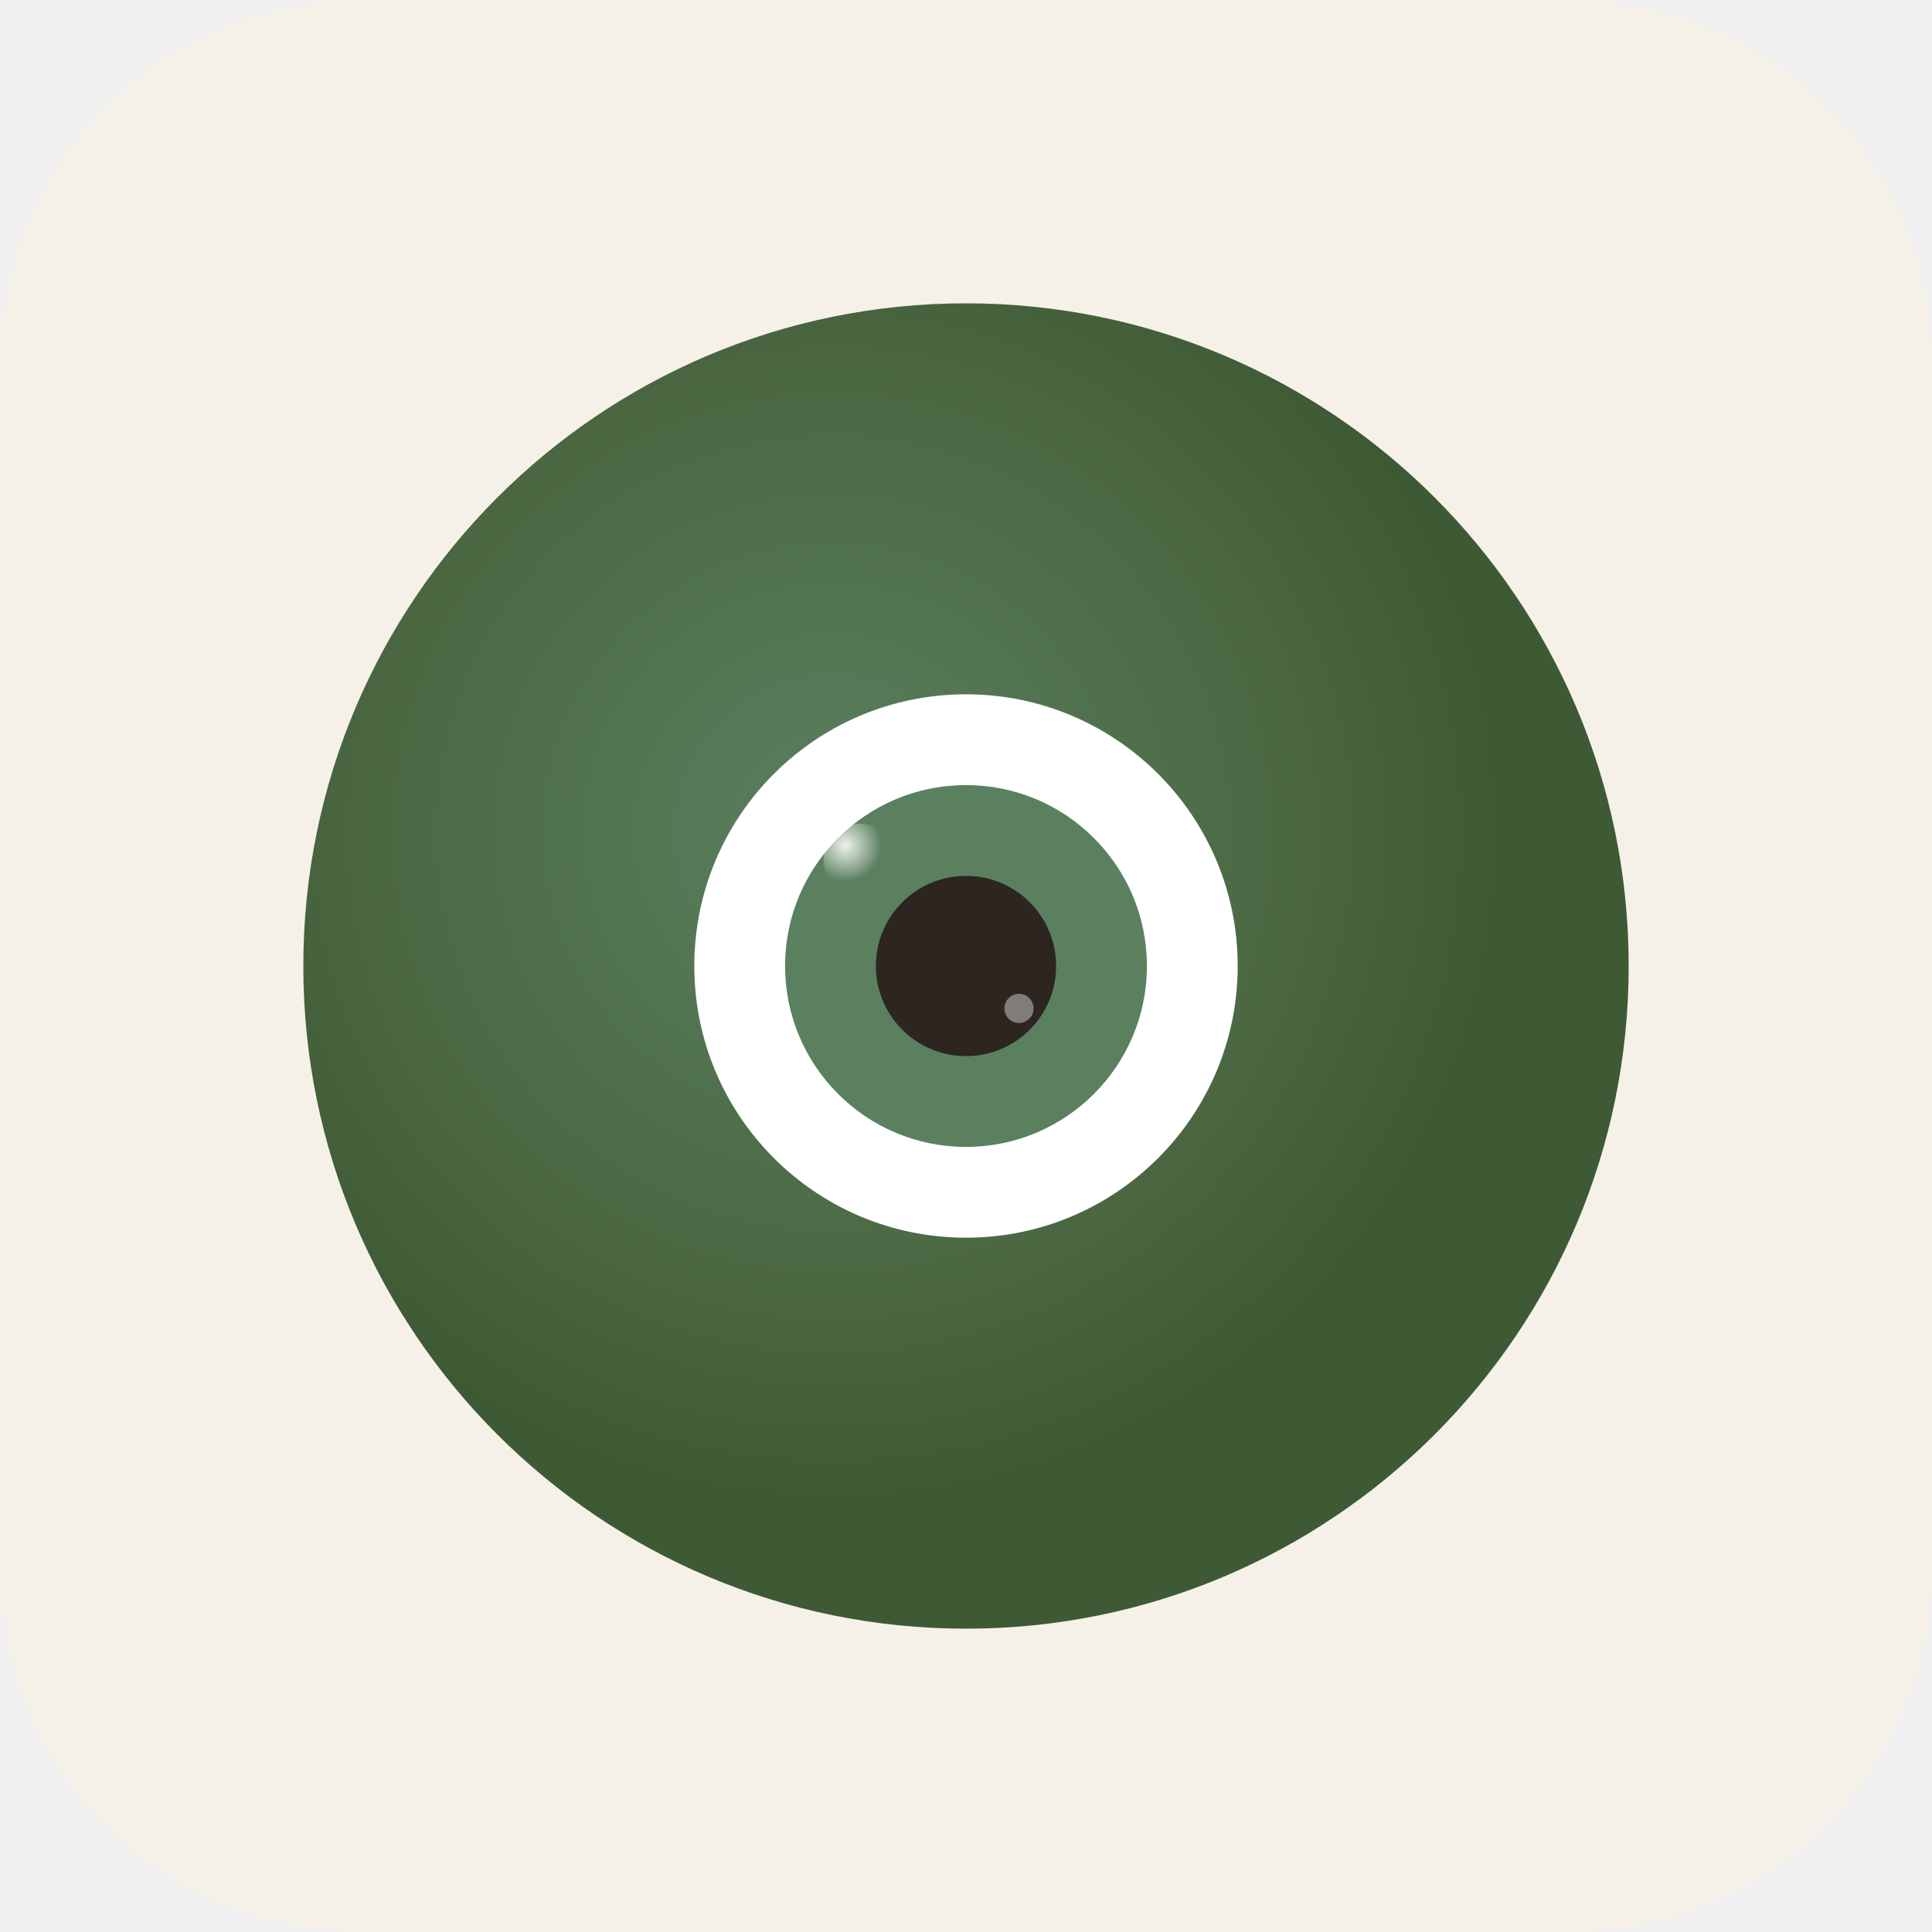
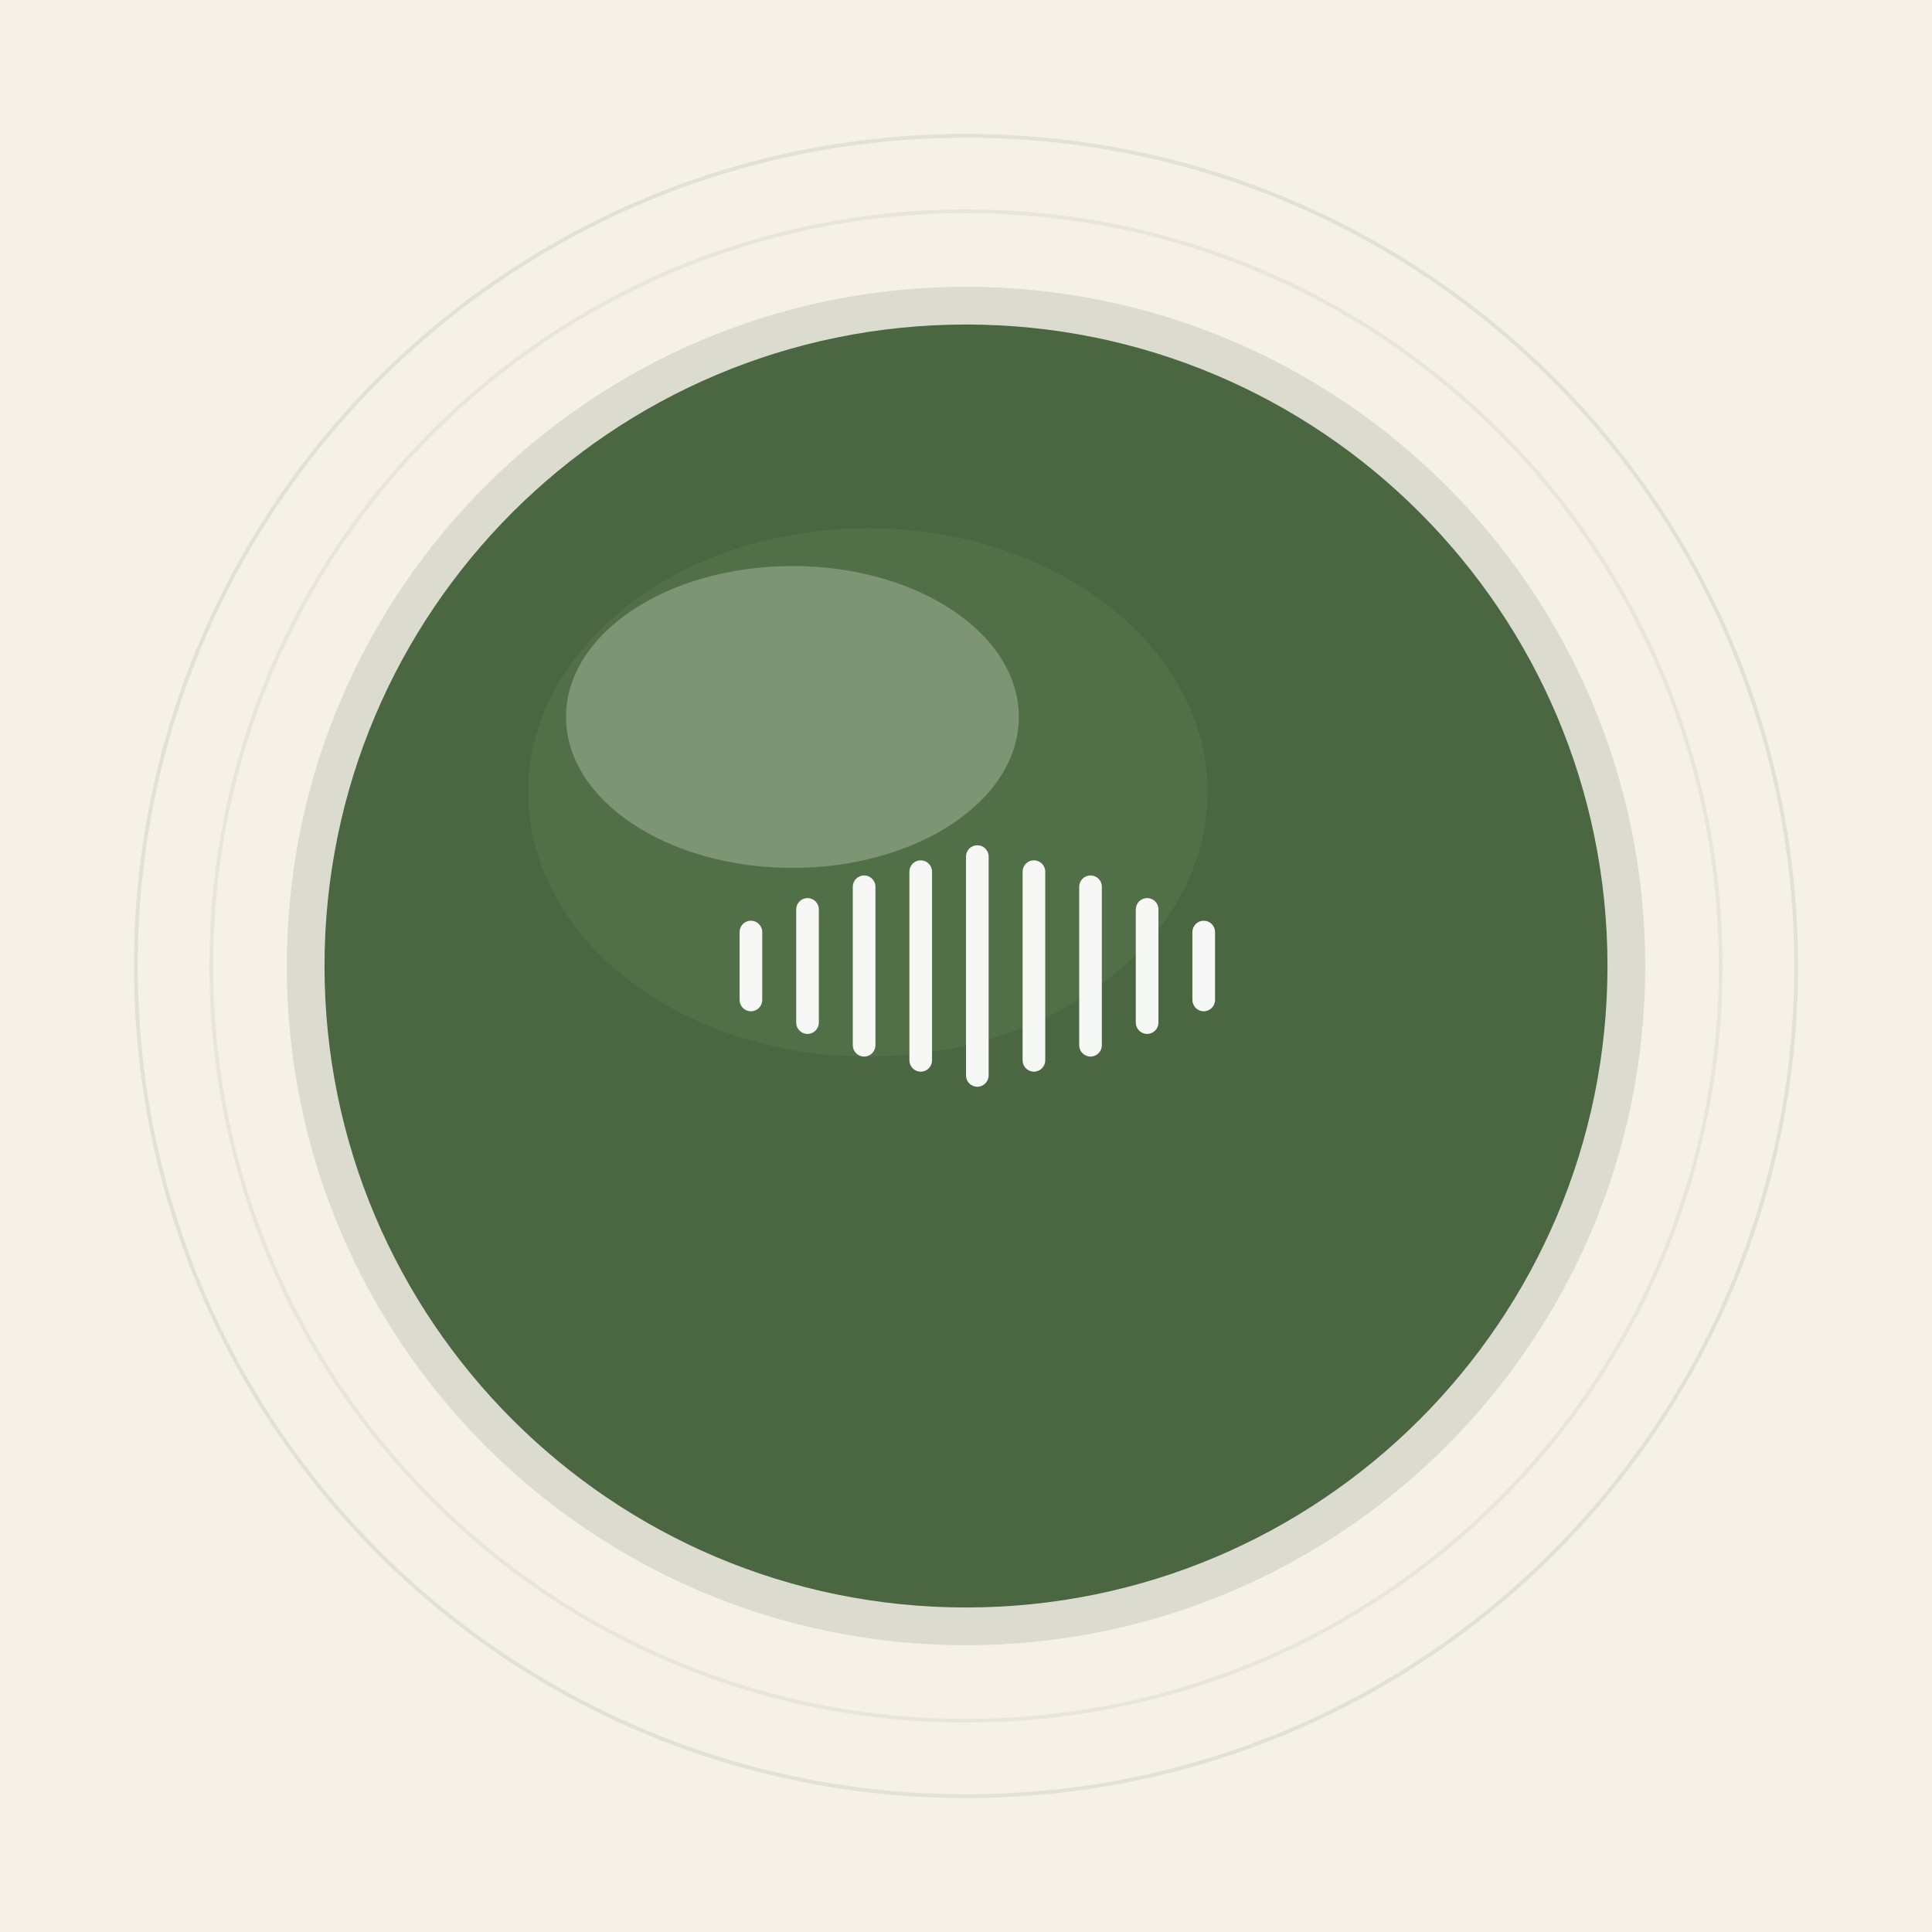
- <svg xmlns="http://www.w3.org/2000/svg" viewBox="0 0 1024 1024" width="1024" height="1024">
-   <defs>
-     <radialGradient id="stoneGrad1024" cx="40%" cy="40%">
-       <stop offset="0%" stop-color="#5a8060" />
-       <stop offset="70%" stop-color="#4a6741" />
-       <stop offset="100%" stop-color="#3d5a35" />
-     </radialGradient>
-     <radialGradient id="catchlightGrad1024" cx="30%" cy="30%">
-       <stop offset="0%" stop-color="white" stop-opacity="0.9" />
-       <stop offset="100%" stop-color="white" stop-opacity="0" />
-     </radialGradient>
-   </defs>
-   <rect width="1024" height="1024" rx="192" fill="#F5F1E8" />
-   <circle cx="512" cy="512" r="351.232" fill="url(#stoneGrad1024)" />
-   <circle cx="512" cy="512" r="144.005" fill="white" />
-   <circle cx="512" cy="512" r="95.886" fill="#5a8060" />
-   <circle cx="512" cy="512" r="47.768" fill="#2c2520" />
-   <circle cx="455.803" cy="455.803" r="19.318" fill="url(#catchlightGrad1024)" />
-   <circle cx="540.099" cy="534.479" r="7.727" fill="white" opacity="0.4" />
+ <svg xmlns="http://www.w3.org/2000/svg" viewBox="0 0 1024 1024">
+   <rect width="1024" height="1024" fill="#F5F1E8" />
+   <circle cx="512" cy="512" r="440" fill="none" stroke="#4a6741" stroke-width="2" opacity="0.12" />
+   <circle cx="512" cy="512" r="400" fill="none" stroke="#4a6741" stroke-width="2" opacity="0.08" />
+   <circle cx="512" cy="512" r="360" fill="#4a6741" opacity="0.15" />
+   <circle cx="512" cy="512" r="340" fill="#4a6741" />
+   <ellipse cx="460" cy="420" rx="180" ry="140" fill="#5a7a4d" opacity="0.5" />
+   <ellipse cx="420" cy="380" rx="120" ry="80" fill="white" opacity="0.25" />
+   <rect x="392" y="488" width="12" height="48" rx="6" fill="white" opacity="0.95" />
+   <rect x="422" y="476" width="12" height="72" rx="6" fill="white" opacity="0.95" />
+   <rect x="452" y="464" width="12" height="96" rx="6" fill="white" opacity="0.95" />
+   <rect x="482" y="456" width="12" height="112" rx="6" fill="white" opacity="0.95" />
+   <rect x="512" y="448" width="12" height="128" rx="6" fill="white" opacity="0.95" />
+   <rect x="542" y="456" width="12" height="112" rx="6" fill="white" opacity="0.95" />
+   <rect x="572" y="464" width="12" height="96" rx="6" fill="white" opacity="0.95" />
+   <rect x="602" y="476" width="12" height="72" rx="6" fill="white" opacity="0.95" />
+   <rect x="632" y="488" width="12" height="48" rx="6" fill="white" opacity="0.95" />
</svg>
